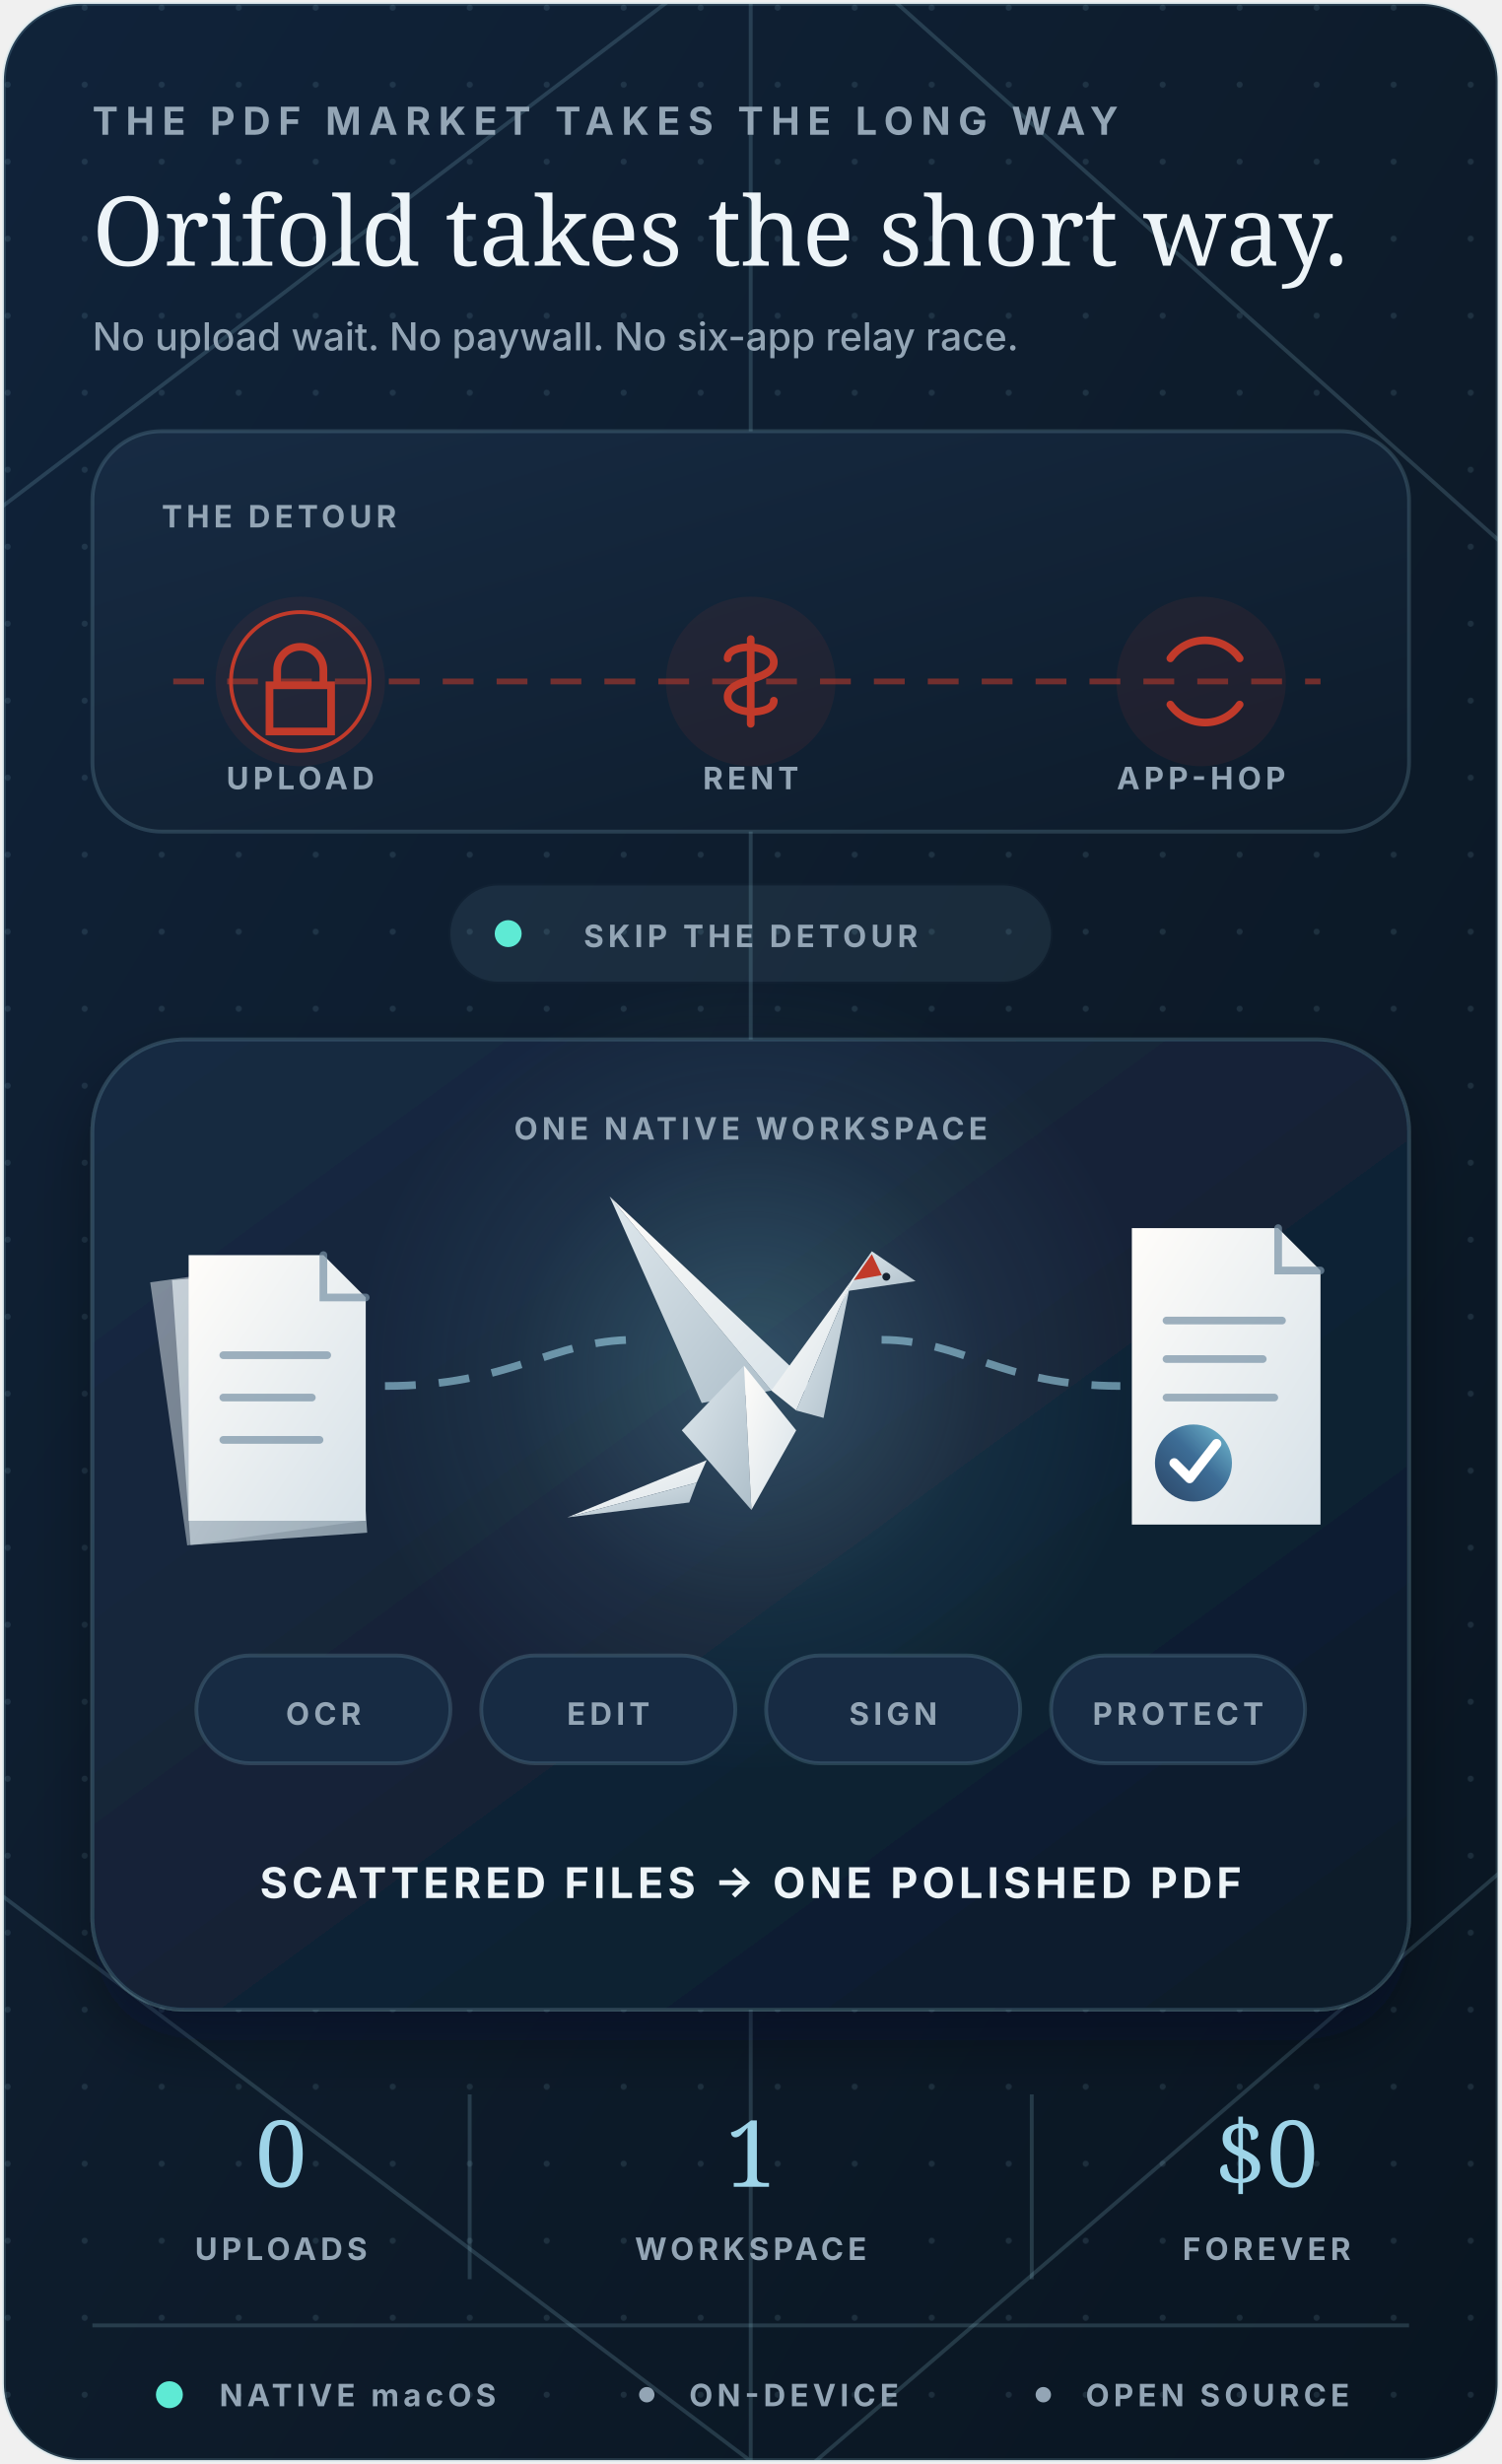
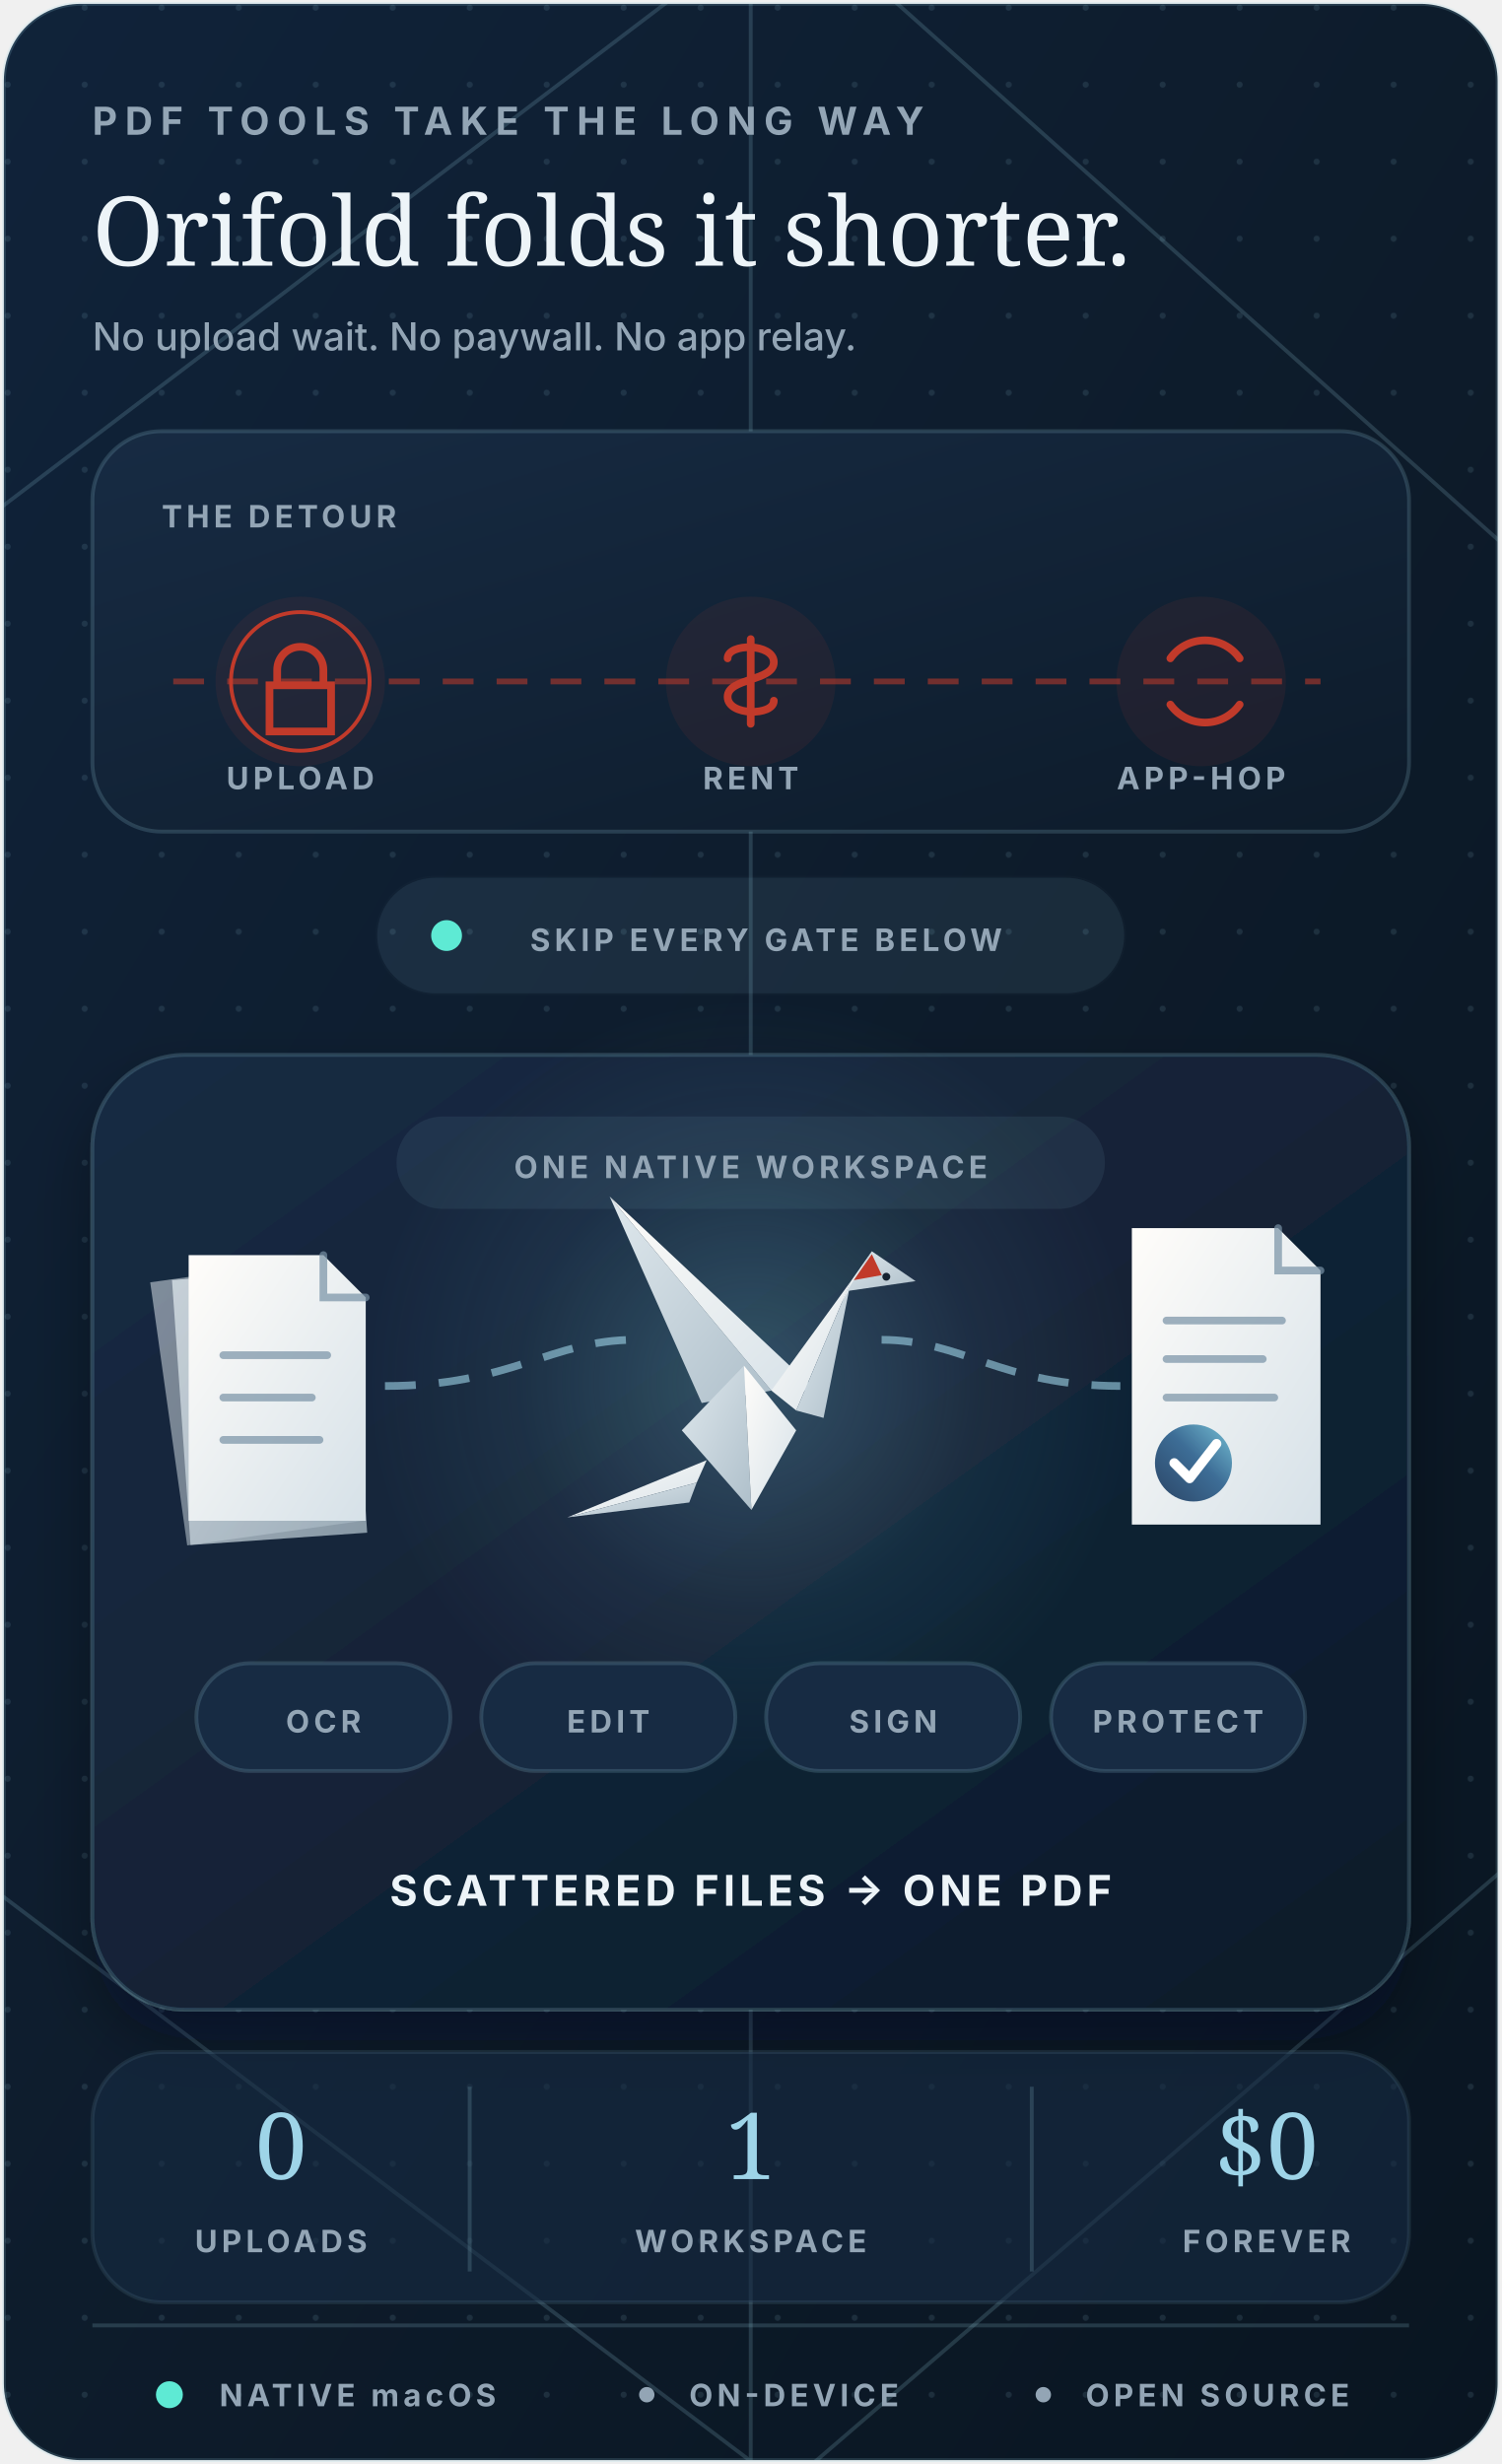
<svg xmlns="http://www.w3.org/2000/svg" id="orifold-difference-mobile" viewBox="0 0 390 640" role="img" aria-labelledby="difference-mobile-title difference-mobile-desc">
  <defs>
    <linearGradient id="difference-mobile-stage" x1="0" y1="0" x2="1" y2="1">
      <stop offset="0" stop-color="var(--difference-stage-a, #10233a)" />
      <stop offset="0.55" stop-color="var(--difference-stage-b, #0d1b2a)" />
      <stop offset="1" stop-color="var(--difference-stage-c, #091521)" />
    </linearGradient>
    <linearGradient id="difference-mobile-panel" x1="0" y1="0" x2="1" y2="1">
      <stop offset="0" stop-color="var(--difference-panel-a, #172b43)" />
      <stop offset="1" stop-color="var(--difference-panel-b, #0d1b2a)" />
    </linearGradient>
    <linearGradient id="difference-mobile-blue" x1="0" y1="1" x2="1" y2="0">
      <stop offset="0" stop-color="var(--indigo, #2b4566)" />
      <stop offset="0.55" stop-color="var(--ice-deep, #3d6d96)" />
      <stop offset="1" stop-color="var(--ice, #75bfd4)" />
    </linearGradient>
    <linearGradient id="difference-mobile-paper" x1="0" y1="0" x2="1" y2="1">
      <stop offset="0" stop-color="#fffdfa" />
      <stop offset="1" stop-color="#d6e1e8" />
    </linearGradient>
    <linearGradient id="difference-mobile-paper-shade" x1="0" y1="0" x2="1" y2="1">
      <stop offset="0" stop-color="#dfe8ed" />
      <stop offset="1" stop-color="#aebfca" />
    </linearGradient>
    <radialGradient id="difference-mobile-aura">
      <stop offset="0" stop-color="var(--ice, #75bfd4)" stop-opacity="0.3" />
      <stop offset="0.6" stop-color="var(--ice, #75bfd4)" stop-opacity="0.07" />
      <stop offset="1" stop-color="var(--ice, #75bfd4)" stop-opacity="0" />
    </radialGradient>
    <pattern id="difference-mobile-dots" width="20" height="20" patternUnits="userSpaceOnUse">
      <circle cx="2" cy="2" r="0.8" fill="var(--difference-grid, #9ed4e8)" opacity="0.12" />
    </pattern>
    <filter id="difference-mobile-shadow" x="-35%" y="-35%" width="170%" height="170%">
      <feDropShadow dx="0" dy="8" stdDeviation="8" flood-color="#020817" flood-opacity="0.34" />
    </filter>
    <clipPath id="difference-mobile-clip">
      <rect x="1" y="1" width="388" height="638" rx="20" />
    </clipPath>
    <style>
      #orifold-difference-mobile {
        display: block;
        width: 100%;
        height: auto;
        color: var(--difference-ink, #edf4f8);
        font-family: Inter, ui-sans-serif, -apple-system, BlinkMacSystemFont, "Segoe UI", sans-serif;
      }
      #orifold-difference-mobile .eyebrow { fill: var(--difference-muted, #93a5b5); font-size: 10px; font-weight: 700; letter-spacing: 2px; }
      #orifold-difference-mobile .headline { fill: var(--difference-ink, #edf4f8); font-family: Fraunces, "Iowan Old Style", Georgia, serif; font-size: 25px; font-weight: 500; }
      #orifold-difference-mobile .label { fill: var(--difference-ink, #edf4f8); font-size: 11px; font-weight: 700; letter-spacing: 1.1px; }
      #orifold-difference-mobile .body { fill: var(--difference-muted, #93a5b5); font-size: 10px; font-weight: 500; }
      #orifold-difference-mobile .micro { fill: var(--difference-muted, #93a5b5); font-size: 8px; font-weight: 700; letter-spacing: 1.1px; }
      #orifold-difference-mobile .metric { fill: var(--difference-ice, #9ed4e8); font-family: Fraunces, "Iowan Old Style", Georgia, serif; font-size: 24px; font-weight: 500; }
      #orifold-difference-mobile .panel-stroke { stroke: var(--difference-line, #9ed4e8); stroke-opacity: 0.18; }
      #orifold-difference-mobile .friction-stroke { stroke: var(--crest, #c13a2a); }
      #orifold-difference-mobile .route { stroke-dasharray: 8 6; animation: difference-mobile-route 1.1s linear infinite; }
      #orifold-difference-mobile .gate { transform-box: fill-box; transform-origin: center; animation: difference-mobile-gate 5.4s ease-in-out infinite; }
      #orifold-difference-mobile .gate-two { animation-delay: -1.8s; }
      #orifold-difference-mobile .gate-three { animation-delay: -3.6s; }
      #orifold-difference-mobile .pulse { transform-box: fill-box; transform-origin: center; animation: difference-mobile-pulse 2.3s ease-out infinite; }
      #orifold-difference-mobile .aura { transform-box: fill-box; transform-origin: center; animation: difference-mobile-breathe 4s ease-in-out infinite; }
      #orifold-difference-mobile .crane { transform-box: fill-box; transform-origin: center; animation: difference-mobile-hover 4s ease-in-out infinite; }
      #orifold-difference-mobile .wing { transform-box: fill-box; transform-origin: 72% 72%; animation: difference-mobile-wing 4s ease-in-out infinite; }
      #orifold-difference-mobile .files { transform-box: fill-box; transform-origin: center; animation: difference-mobile-files 4s ease-in-out infinite; }
      #orifold-difference-mobile .output { transform-box: fill-box; transform-origin: center; animation: difference-mobile-output 7s ease-in-out infinite; }
      #orifold-difference-mobile .check { stroke-dasharray: 28; animation: difference-mobile-check 7s ease-in-out infinite; }
      #orifold-difference-mobile .spark { offset-path: path("M100 360 C133 360 143 348 165 348"); animation: difference-mobile-travel 1.5s linear infinite; }
      #orifold-difference-mobile .spark-out { offset-path: path("M229 348 C250 348 260 360 291 360"); animation: difference-mobile-travel 1.35s linear infinite; }
      #orifold-difference-mobile .spark-two { animation-delay: -0.7s; }
      @keyframes difference-mobile-route { to { stroke-dashoffset: -28; } }
      @keyframes difference-mobile-gate { 0%,100% { transform: translateY(0); } 50% { transform: translateY(-3px); } }
      @keyframes difference-mobile-pulse { 0% { opacity: .55; transform: scale(.65); } 72%,100% { opacity: 0; transform: scale(1.55); } }
      @keyframes difference-mobile-breathe { 0%,100% { opacity: .55; transform: scale(.94); } 50% { opacity: 1; transform: scale(1.05); } }
      @keyframes difference-mobile-hover { 0%,100% { transform: translateY(1px) rotate(-.4deg); } 50% { transform: translateY(-4px) rotate(.5deg); } }
      @keyframes difference-mobile-wing { 0%,100% { transform: rotate(-1deg); } 50% { transform: rotate(2.3deg); } }
      @keyframes difference-mobile-files { 0%,100% { transform: translateY(2px) rotate(-1deg); } 50% { transform: translateY(-3px) rotate(1deg); } }
      @keyframes difference-mobile-output { 0%,13%,100% { opacity: 1; transform: none; } 20% { opacity: 0; transform: translateY(-4px); } 27% { opacity: 0; transform: translateX(-10px) scale(.96); } 39% { opacity: 1; transform: none; } }
      @keyframes difference-mobile-check { 0%,18%,100% { stroke-dashoffset: 0; } 27%,42% { stroke-dashoffset: 28; } 55% { stroke-dashoffset: 0; } }
      @keyframes difference-mobile-travel { 0% { opacity: 0; offset-distance: 0%; } 18%,82% { opacity: 1; } 100% { opacity: 0; offset-distance: 100%; } }
      @media (prefers-reduced-motion: reduce) {
        #orifold-difference-mobile * { animation: none !important; }
        #orifold-difference-mobile .output { opacity: 1; transform: none; }
        #orifold-difference-mobile .check { stroke-dashoffset: 0; }
        #orifold-difference-mobile .spark { display: none; }
      }
      .no-motion #orifold-difference-mobile * { animation: none !important; }
      .no-motion #orifold-difference-mobile .output { opacity: 1; transform: none; }
      .no-motion #orifold-difference-mobile .check { stroke-dashoffset: 0; }
      .no-motion #orifold-difference-mobile .spark { display: none; }
    </style>
  </defs>
  <g clip-path="url(#difference-mobile-clip)">
    <rect x="1" y="1" width="388" height="638" rx="20" fill="url(#difference-mobile-stage)" />
    <rect x="1" y="1" width="388" height="638" rx="20" fill="url(#difference-mobile-dots)" />
    <path d="M0 132 174 0M390 141 232 0M0 492l196 148m194-154L211 640M195 0v640" fill="none" class="panel-stroke" stroke-width="1" stroke-opacity="0.36" />
-     <text x="24" y="35" class="eyebrow">THE PDF MARKET TAKES THE LONG WAY</text>
-     <text x="24" y="69" class="headline">Orifold takes the short way.</text>
-     <text x="24" y="91" class="body">No upload wait. No paywall. No six-app relay race.</text>
+     <text x="24" y="35" class="eyebrow">PDF TOOLS TAKE THE LONG WAY</text>
+     <text x="24" y="69" class="headline">Orifold folds it shorter.</text>
+     <text x="24" y="91" class="body">No upload wait. No paywall. No app relay.</text>
    <rect x="24" y="112" width="342" height="104" rx="18" fill="url(#difference-mobile-panel)" class="panel-stroke" />
    <text x="42" y="137" class="micro" fill="var(--crest, #c13a2a)">THE DETOUR</text>
    <path d="M45 177h298" fill="none" class="friction-stroke route" stroke-width="1.5" stroke-opacity="0.55" />
    <g class="gate">
      <circle cx="78" cy="177" r="22" fill="var(--crest, #c13a2a)" opacity="0.09" />
      <circle class="pulse friction-stroke" cx="78" cy="177" r="18" fill="none" />
      <path d="M72 178v-4a6 6 0 0 1 12 0v4m-14 0h16v12H70z" fill="none" class="friction-stroke" stroke-width="2" stroke-linecap="round" />
      <text x="78" y="205" text-anchor="middle" class="micro">UPLOAD</text>
    </g>
    <g class="gate gate-two">
      <circle cx="195" cy="177" r="22" fill="var(--crest, #c13a2a)" opacity="0.09" />
      <path d="M195 166v22m-6-17c0-4 12-4 12 1s-12 4-12 9 12 5 12 1" fill="none" class="friction-stroke" stroke-width="2" stroke-linecap="round" />
      <text x="195" y="205" text-anchor="middle" class="micro">RENT</text>
    </g>
    <g class="gate gate-three">
      <circle cx="312" cy="177" r="22" fill="var(--crest, #c13a2a)" opacity="0.09" />
      <path d="M304 171a11 11 0 0 1 18 0m0 12a11 11 0 0 1-18 0" fill="none" class="friction-stroke" stroke-width="2" stroke-linecap="round" />
      <text x="312" y="205" text-anchor="middle" class="micro">APP-HOP</text>
    </g>
-     <rect x="117" y="230" width="156" height="25" rx="12.5" fill="var(--difference-ice, #9ed4e8)" opacity="0.09" class="panel-stroke" />
-     <circle cx="132" cy="242.5" r="3.5" fill="#5eead4" />
-     <text x="195" y="246" text-anchor="middle" class="micro" fill="var(--difference-ice, #9ed4e8)">SKIP THE DETOUR</text>
-     <rect x="24" y="270" width="342" height="252" rx="24" fill="url(#difference-mobile-panel)" class="panel-stroke" filter="url(#difference-mobile-shadow)" />
-     <circle class="aura" cx="195" cy="357" r="104" fill="url(#difference-mobile-aura)" />
-     <text x="195" y="296" text-anchor="middle" class="micro" fill="var(--difference-ice, #9ed4e8)">ONE NATIVE WORKSPACE</text>
+     <rect x="98" y="228" width="194" height="30" rx="15" fill="var(--difference-ice, #9ed4e8)" opacity="0.09" class="panel-stroke" />
+     <circle cx="116" cy="243" r="4" fill="#5eead4" />
+     <text x="199" y="247" text-anchor="middle" class="micro" fill="var(--difference-ice, #9ed4e8)">SKIP EVERY GATE BELOW</text>
+     <rect x="24" y="274" width="342" height="248" rx="24" fill="url(#difference-mobile-panel)" class="panel-stroke" filter="url(#difference-mobile-shadow)" />
+     <circle class="aura" cx="195" cy="359" r="100" fill="url(#difference-mobile-aura)" />
+     <rect x="103" y="290" width="184" height="24" rx="12" fill="var(--difference-ice, #9ed4e8)" opacity="0.08" />
+     <text x="195" y="306" text-anchor="middle" class="micro" fill="var(--difference-ice, #9ed4e8)">ONE NATIVE WORKSPACE</text>
    <g transform="translate(49 326)">
      <g class="files">
        <path d="M0 12h35l11 11v58H0z" fill="url(#difference-mobile-paper-shade)" transform="translate(-6 -8) rotate(-8 20 42)" opacity="0.52" />
        <path d="M0 8h35l11 11v58H0z" fill="url(#difference-mobile-paper-shade)" transform="translate(-2 -3) rotate(-4 20 42)" opacity="0.75" />
        <path d="M0 0h35l11 11v58H0z" fill="url(#difference-mobile-paper)" />
        <path d="M35 0v11h11M9 26h27M9 37h23M9 48h25" fill="none" stroke="#7892a5" stroke-width="2" stroke-linecap="round" opacity="0.7" />
      </g>
    </g>
    <path d="M100 360 C133 360 143 348 165 348" fill="none" stroke="var(--difference-ice, #9ed4e8)" class="route" stroke-width="2" stroke-opacity="0.6" />
    <circle class="spark" r="3.2" fill="var(--difference-ice, #9ed4e8)" />
    <circle class="spark spark-two" r="2" fill="#fff" />
    <g transform="translate(128 294) scale(.38)">
      <g class="crane">
        <g class="wing">
          <polygon points="190.4,176.8 79.9,44.2 142.8,185.3" fill="url(#difference-mobile-paper-shade)" />
          <polygon points="221,176.8 79.9,44.2 190.4,176.8" fill="url(#difference-mobile-paper)" />
        </g>
        <polygon points="171.7,159.8 176.8,258.4 129.2,204" fill="url(#difference-mobile-paper-shade)" />
        <polygon points="171.7,159.8 207.4,204 176.8,258.4" fill="url(#difference-mobile-paper)" />
        <polygon points="146.2,224.4 51,263.5 139.4,239.7" fill="url(#difference-mobile-paper)" />
        <polygon points="139.4,239.7 51,263.5 134.3,253.3" fill="url(#difference-mobile-paper-shade)" />
        <polygon points="190.4,176.8 244.8,102 207.4,190.4" fill="url(#difference-mobile-paper)" />
        <polygon points="207.4,190.4 244.8,102 226.1,195.5" fill="url(#difference-mobile-paper-shade)" />
        <polygon points="244.8,102 259.1,81.6 238,117.3" fill="url(#difference-mobile-paper)" />
        <polygon points="259.1,81.6 289,102 242.1,108.8" fill="url(#difference-mobile-paper-shade)" />
        <polygon points="246.8,101.3 259.1,83.6 265.9,97.9" fill="var(--crest, #c13a2a)" />
        <circle cx="269" cy="99" r="2.7" fill="#152231" />
      </g>
    </g>
    <path d="M229 348 C250 348 260 360 291 360" fill="none" stroke="var(--difference-ice, #9ed4e8)" class="route" stroke-width="2" stroke-opacity="0.6" />
    <circle class="spark-out" r="3.2" fill="var(--difference-ice, #9ed4e8)" />
    <circle class="spark-out spark-two" r="2" fill="#fff" />
    <g transform="translate(294 319)">
      <g class="output">
        <path d="M0 0h38l11 11v66H0z" fill="url(#difference-mobile-paper)" />
        <path d="M38 0v11h11M9 24h30M9 34h25M9 44h28" fill="none" stroke="#7892a5" stroke-width="2" stroke-linecap="round" opacity="0.7" />
        <circle cx="16" cy="61" r="10" fill="url(#difference-mobile-blue)" />
        <path class="check" d="m11 61 4 4 7-9" fill="none" stroke="#fff" stroke-width="2.5" stroke-linecap="round" stroke-linejoin="round" />
      </g>
    </g>
-     <g transform="translate(51 430)">
+     <g transform="translate(51 432)">
      <rect width="66" height="28" rx="14" fill="var(--difference-panel-a, #172b43)" class="panel-stroke" />
      <text x="33" y="18" text-anchor="middle" class="micro">OCR</text>
      <rect x="74" width="66" height="28" rx="14" fill="var(--difference-panel-a, #172b43)" class="panel-stroke" />
      <text x="107" y="18" text-anchor="middle" class="micro">EDIT</text>
      <rect x="148" width="66" height="28" rx="14" fill="var(--difference-panel-a, #172b43)" class="panel-stroke" />
      <text x="181" y="18" text-anchor="middle" class="micro">SIGN</text>
      <rect x="222" width="66" height="28" rx="14" fill="var(--difference-panel-a, #172b43)" class="panel-stroke" />
      <text x="255" y="18" text-anchor="middle" class="micro">PROTECT</text>
    </g>
-     <text x="195" y="493" text-anchor="middle" class="label">SCATTERED FILES → ONE POLISHED PDF</text>
-     <g transform="translate(30 544)">
+     <text x="195" y="495" text-anchor="middle" class="label">SCATTERED FILES → ONE PDF</text>
+     <g transform="translate(30 542)">
+       <rect x="-6" y="-9" width="342" height="65" rx="18" fill="var(--difference-panel-a, #172b43)" opacity="0.58" class="panel-stroke" />
      <text x="43" y="24" text-anchor="middle" class="metric">0</text>
      <text x="43" y="43" text-anchor="middle" class="micro">UPLOADS</text>
      <path d="M92 0v48" class="panel-stroke" />
      <text x="165" y="24" text-anchor="middle" class="metric">1</text>
      <text x="165" y="43" text-anchor="middle" class="micro">WORKSPACE</text>
      <path d="M238 0v48" class="panel-stroke" />
      <text x="299" y="24" text-anchor="middle" class="metric">$0</text>
      <text x="299" y="43" text-anchor="middle" class="micro">FOREVER</text>
    </g>
    <path d="M24 604h342" class="panel-stroke" />
    <circle cx="44" cy="622" r="3.5" fill="#5eead4" />
    <text x="57" y="625" class="micro">NATIVE macOS</text>
    <circle cx="168" cy="622" r="2" fill="var(--difference-muted, #93a5b5)" />
    <text x="179" y="625" class="micro">ON-DEVICE</text>
    <circle cx="271" cy="622" r="2" fill="var(--difference-muted, #93a5b5)" />
    <text x="282" y="625" class="micro">OPEN SOURCE</text>
  </g>
  <rect x="1" y="1" width="388" height="638" rx="20" fill="none" class="panel-stroke" />
</svg>
